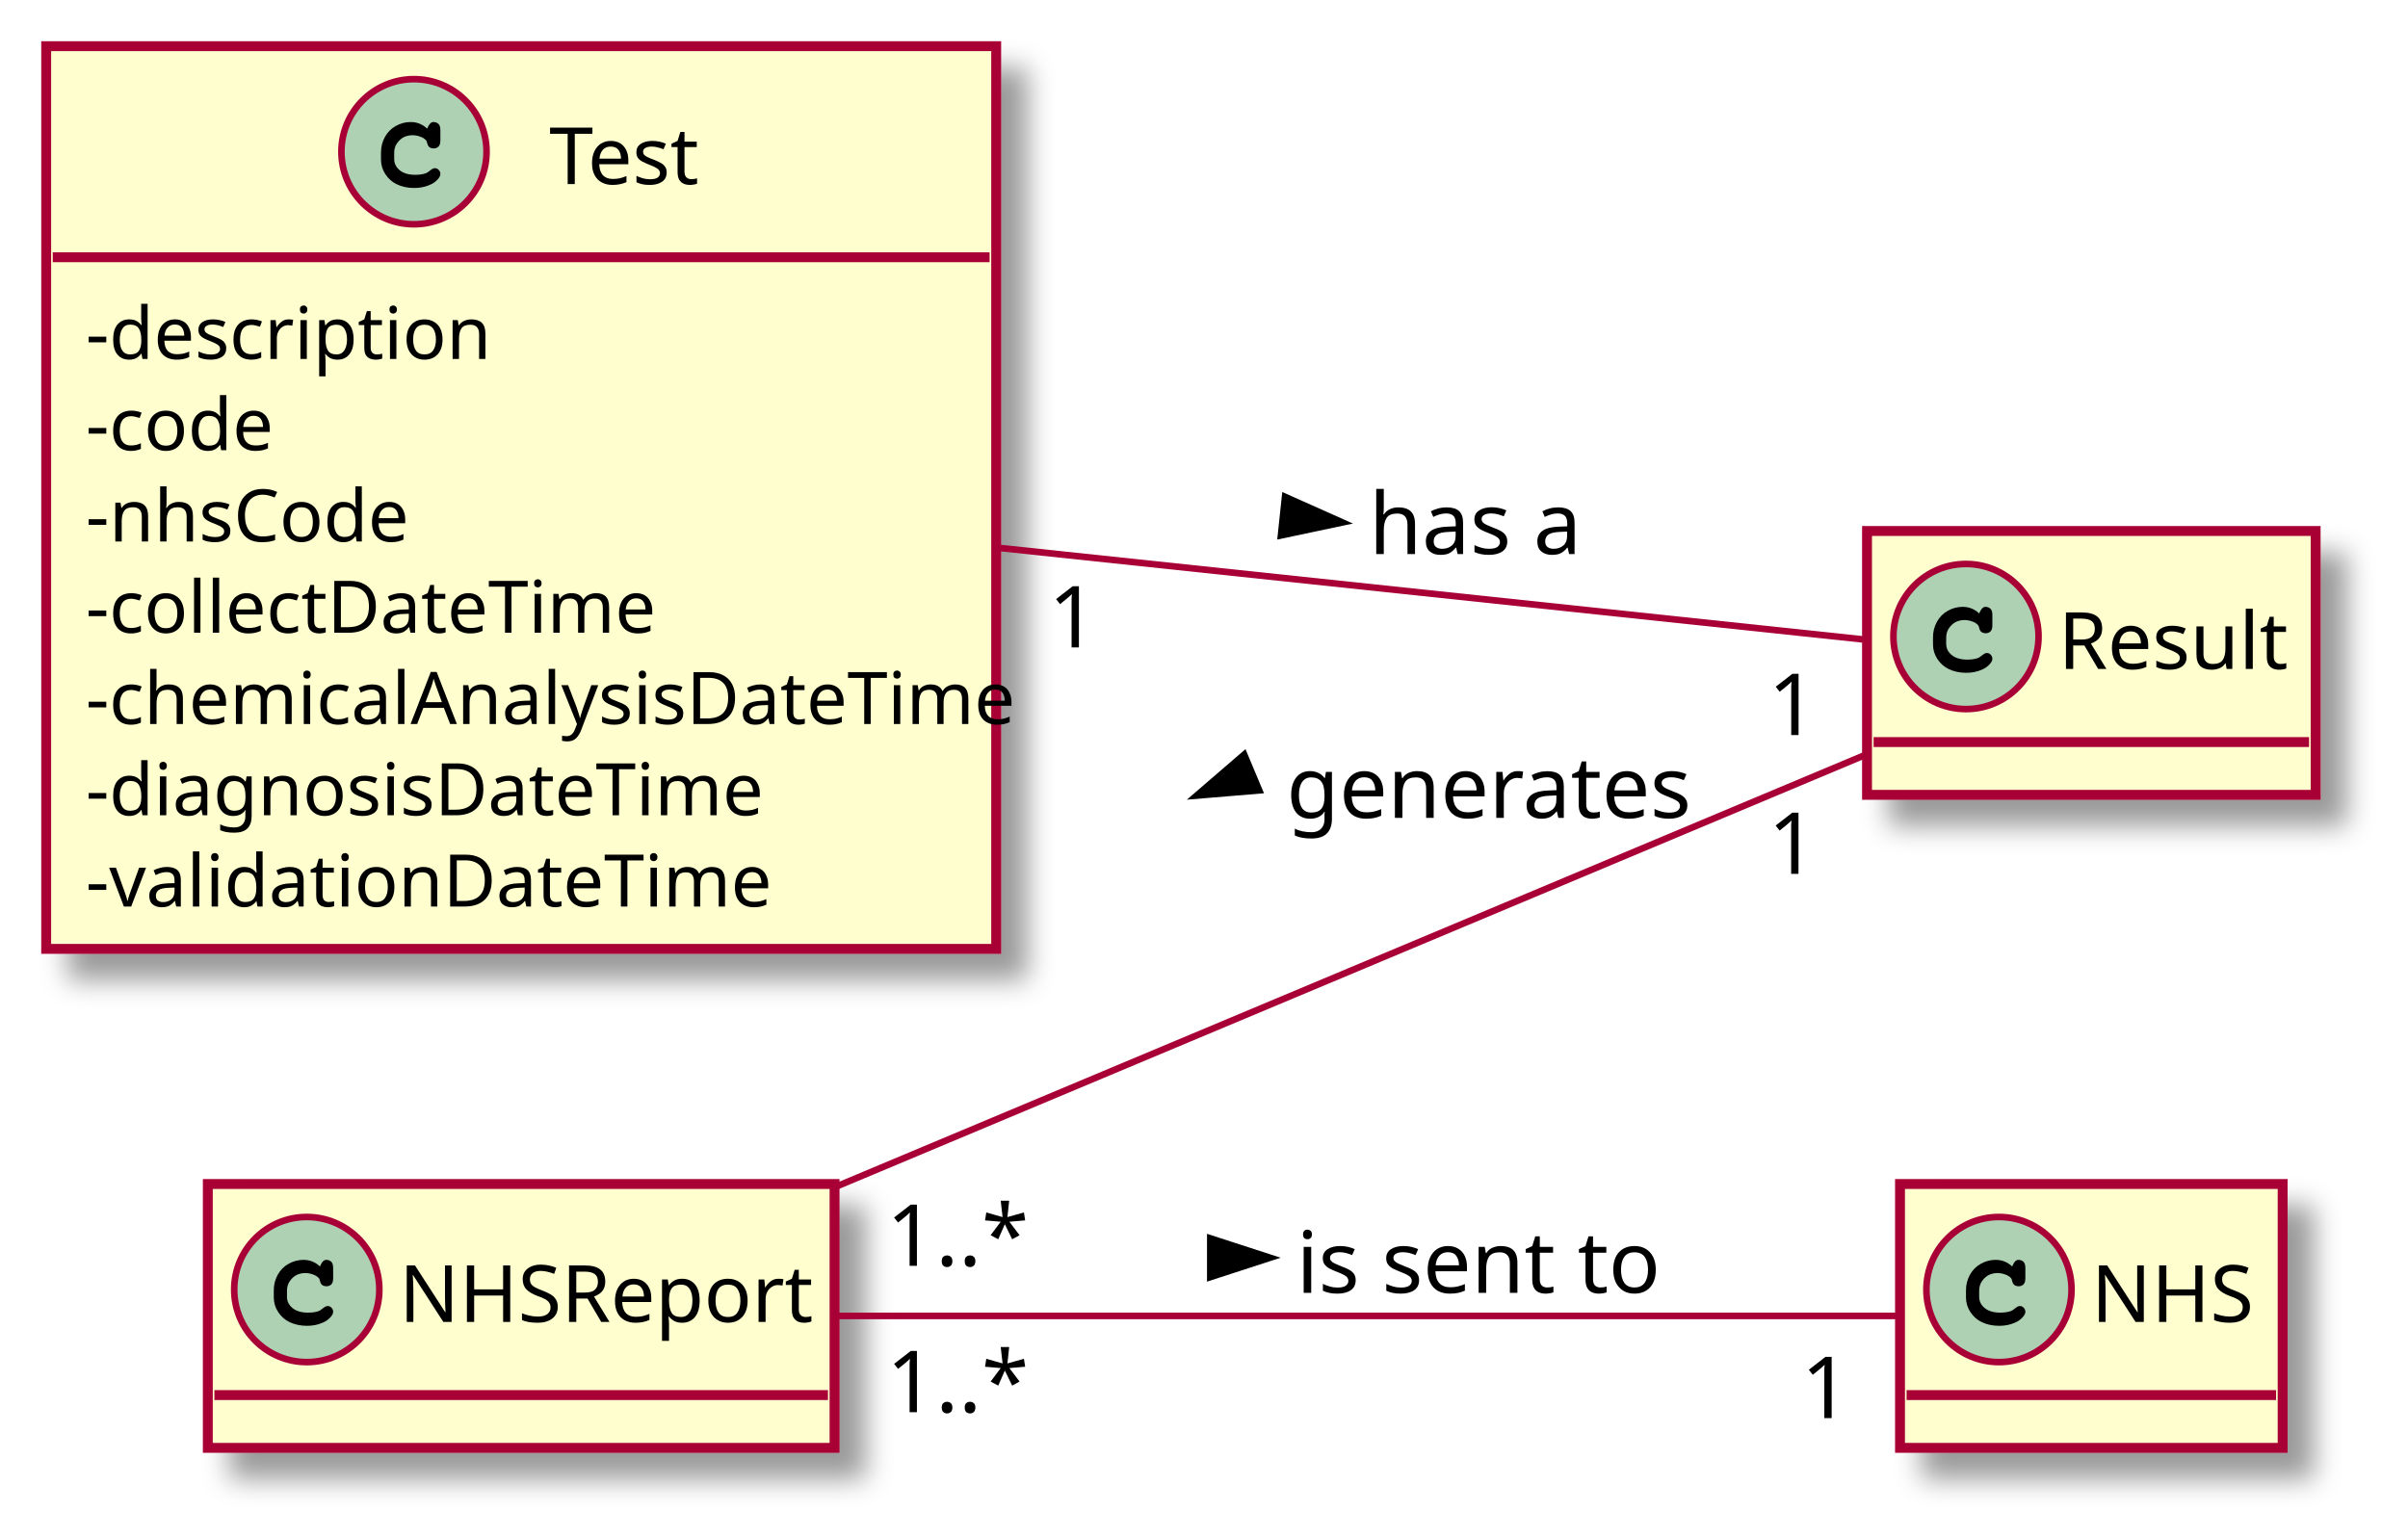
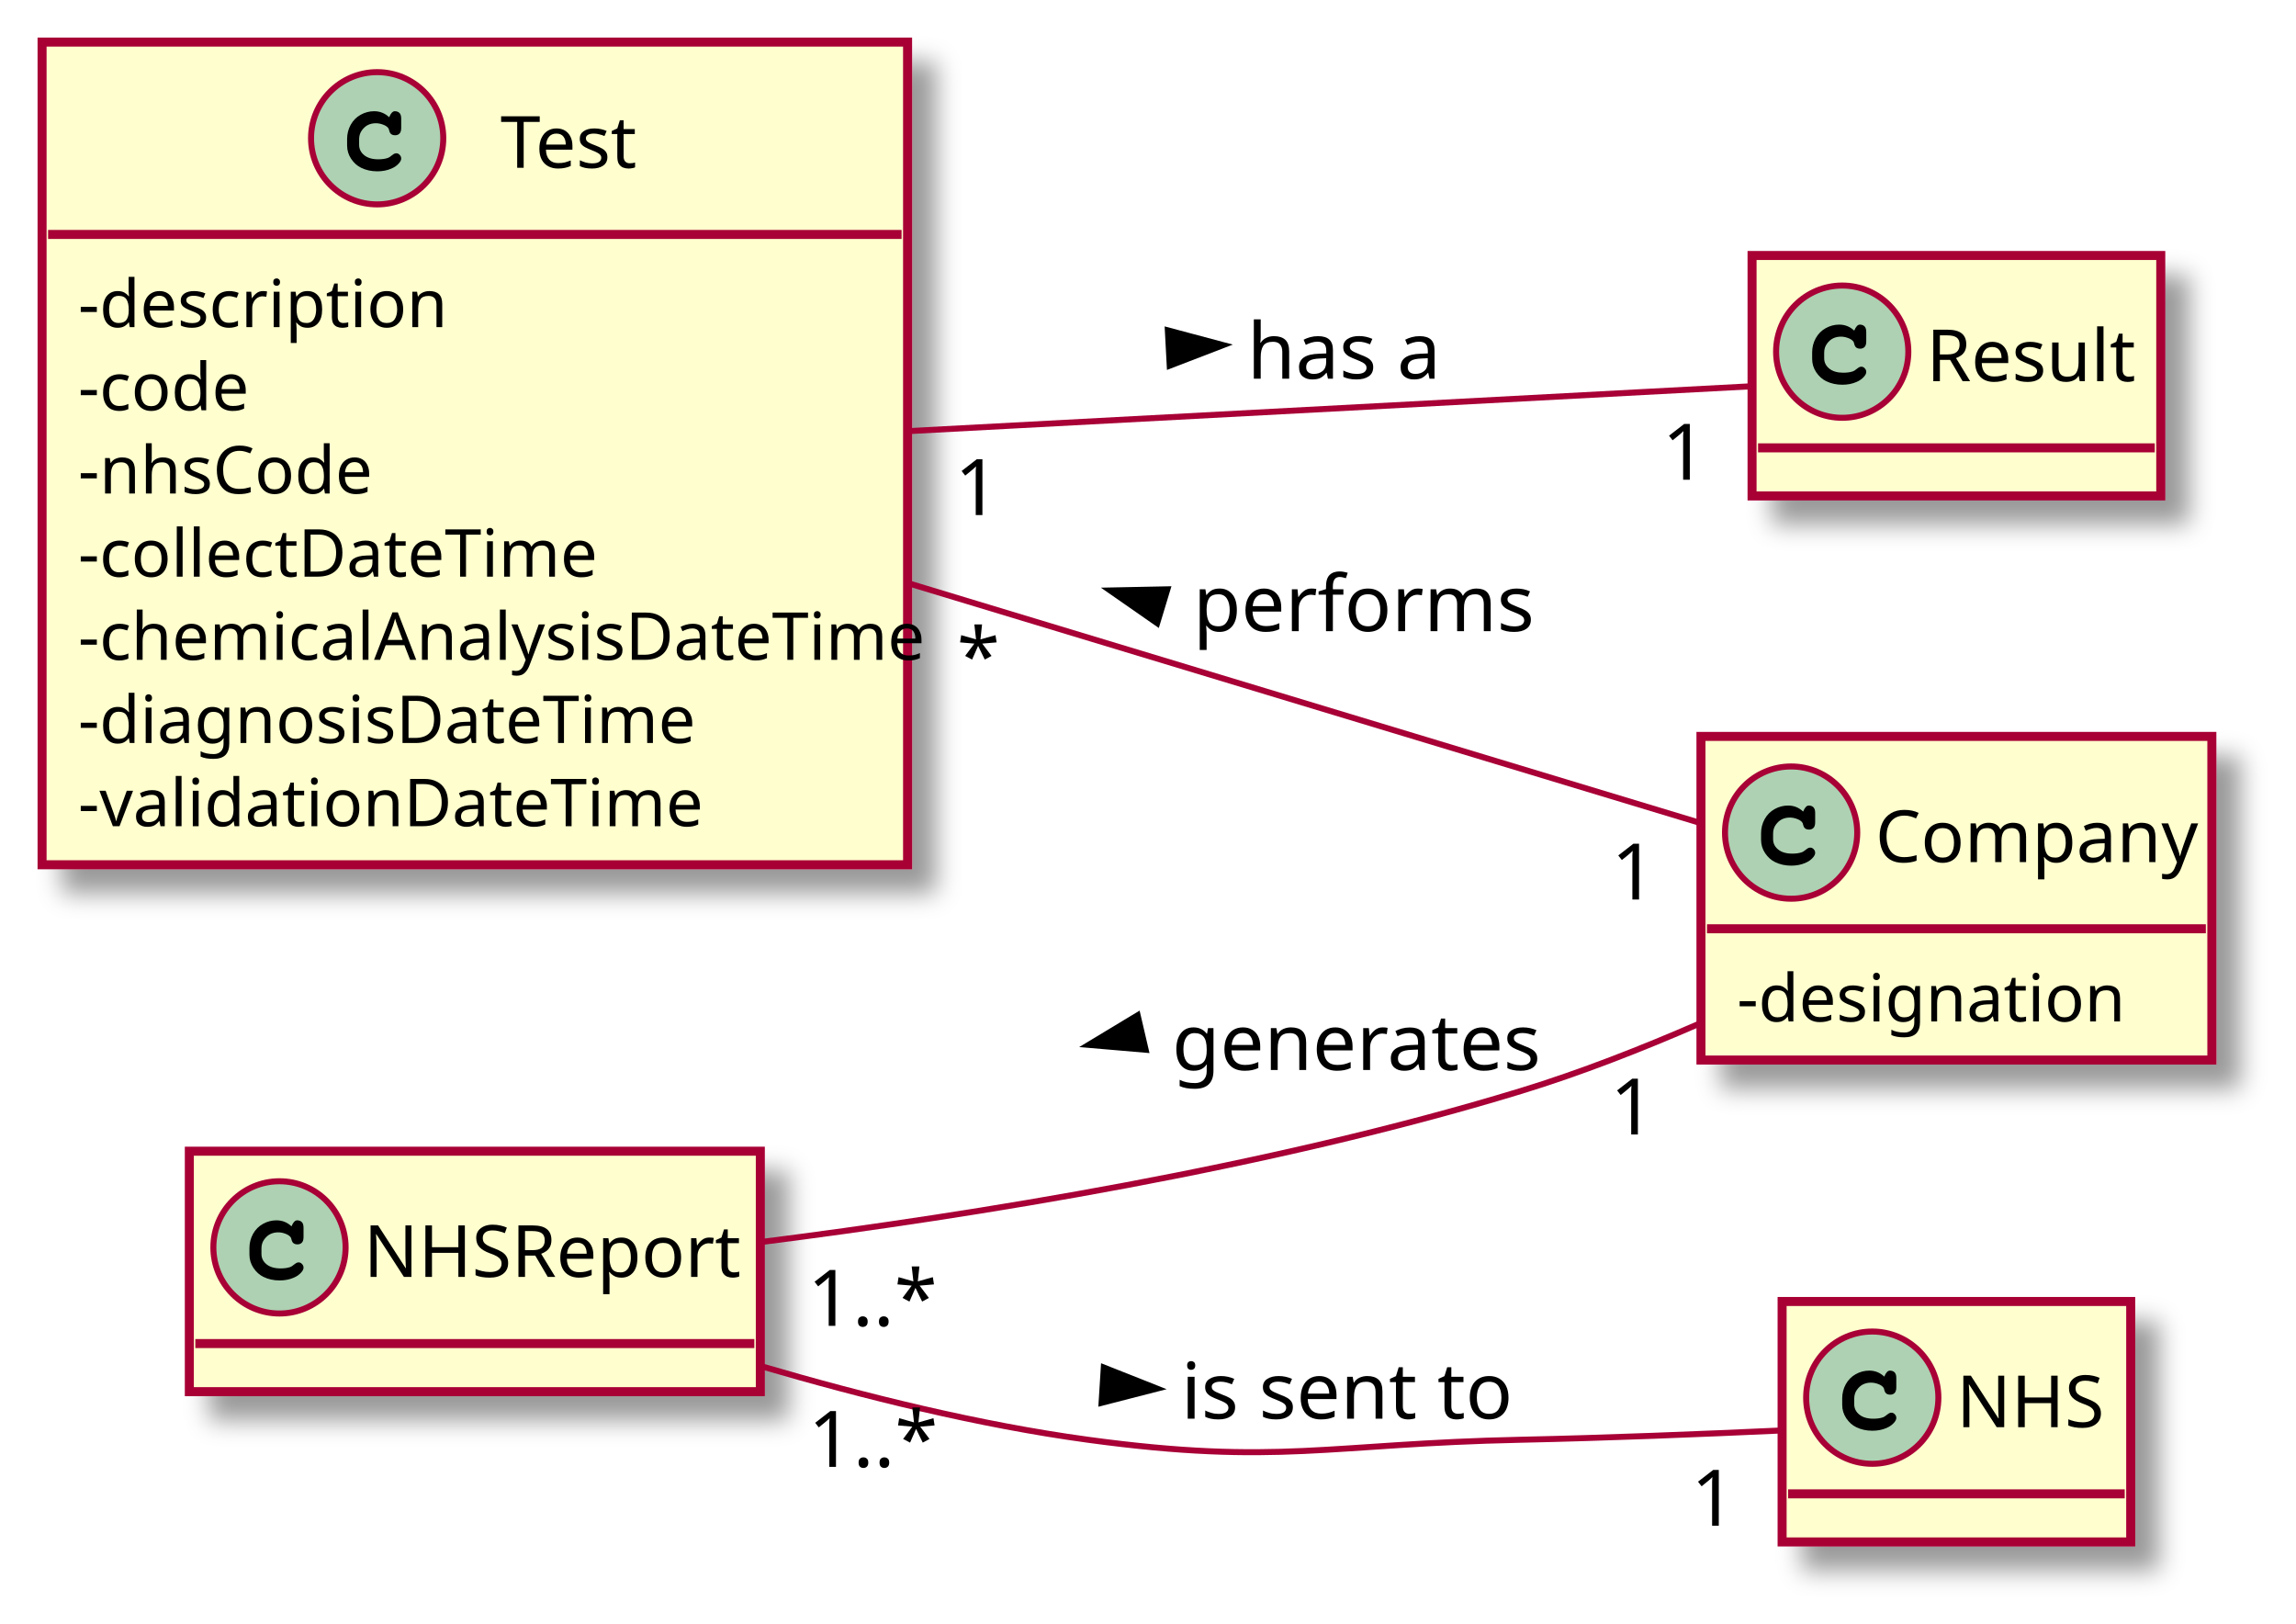
- <svg xmlns="http://www.w3.org/2000/svg" contentScriptType="application/ecmascript" contentStyleType="text/css" height="233px" preserveAspectRatio="none" style="width:365px;height:233px;" version="1.1" viewBox="0 0 365 233" width="365px" zoomAndPan="magnify">
+ <svg xmlns="http://www.w3.org/2000/svg" contentScriptType="application/ecmascript" contentStyleType="text/css" height="270px" preserveAspectRatio="none" style="width:382px;height:270px;" version="1.1" viewBox="0 0 382 270" width="382px" zoomAndPan="magnify">
  <defs>
-     <filter height="300%" id="f3p9gez35uale" width="300%" x="-1" y="-1">
+     <filter height="300%" id="folk6hgh6rxxa" width="300%" x="-1" y="-1">
      <feGaussianBlur result="blurOut" stdDeviation="2.0" />
      <feColorMatrix in="blurOut" result="blurOut2" type="matrix" values="0 0 0 0 0 0 0 0 0 0 0 0 0 0 0 0 0 0 .4 0" />
      <feOffset dx="4.0" dy="4.0" in="blurOut2" result="blurOut3" />
      <feBlend in="SourceGraphic" in2="blurOut3" mode="normal" />
    </filter>
  </defs>
  <g>
-     <rect codeLine="17" fill="#FEFECE" filter="url(#f3p9gez35uale)" height="136.852" id="Test" style="stroke:#A80036;stroke-width:1.5;" width="144" x="7" y="7" />
+     <rect codeLine="19" fill="#FEFECE" filter="url(#folk6hgh6rxxa)" height="136.852" id="Test" style="stroke:#A80036;stroke-width:1.5;" width="144" x="7" y="7" />
    <ellipse cx="62.75" cy="23" fill="#ADD1B2" rx="11" ry="11" style="stroke:#A80036;stroke-width:1.0;" />
    <path d="M64.75,19.5 Q64.953,19 65.188,18.75 Q65.422,18.5 65.688,18.5 Q66.156,18.5 66.453,18.781 Q66.75,19.062 66.75,19.719 L66.75,21.281 Q66.75,21.938 66.469,22.219 Q66.188,22.5 65.75,22.5 Q65.359,22.5 65.109,22.328 Q64.859,22.156 64.75,21.703 Q64.703,21.391 64.531,21.219 Q64.219,20.891 63.656,20.703 Q63.094,20.5 62.531,20.5 Q61.828,20.5 61.234,20.781 Q60.656,21.062 60.203,21.688 Q59.75,22.312 59.75,23.172 L59.75,24.094 Q59.75,25.125 60.594,25.812 Q61.438,26.5 62.938,26.5 Q63.828,26.5 64.453,26.297 Q64.812,26.188 65.219,25.828 Q65.484,25.625 65.625,25.562 Q65.766,25.5 65.938,25.5 Q66.266,25.5 66.5,25.766 Q66.75,26.016 66.75,26.375 Q66.75,26.719 66.406,27.125 Q65.906,27.719 65.109,28.047 Q64.062,28.5 62.781,28.5 Q61.281,28.5 60.078,27.906 Q59.109,27.438 58.422,26.422 Q57.75,25.406 57.75,24.203 L57.75,23.109 Q57.75,21.859 58.344,20.766 Q58.953,19.672 60,19.094 Q61.062,18.5 62.25,18.5 Q62.969,18.5 63.594,18.75 Q64.219,19 64.75,19.5 Z " fill="#000000" />
    <text fill="#000000" font-family="sans-serif" font-size="12" lengthAdjust="spacing" textLength="24" x="83.25" y="27.91">Test</text>
    <line style="stroke:#A80036;stroke-width:1.5;" x1="8" x2="150" y1="39" y2="39" />
    <text fill="#000000" font-family="sans-serif" font-size="11" lengthAdjust="spacing" textLength="57" x="13" y="54.419">-description</text>
    <text fill="#000000" font-family="sans-serif" font-size="11" lengthAdjust="spacing" textLength="28" x="13" y="68.255">-code</text>
    <text fill="#000000" font-family="sans-serif" font-size="11" lengthAdjust="spacing" textLength="47" x="13" y="82.091">-nhsCode</text>
    <text fill="#000000" font-family="sans-serif" font-size="11" lengthAdjust="spacing" textLength="79" x="13" y="95.927">-collectDateTime</text>
    <text fill="#000000" font-family="sans-serif" font-size="11" lengthAdjust="spacing" textLength="132" x="13" y="109.763">-chemicalAnalysisDateTime</text>
    <text fill="#000000" font-family="sans-serif" font-size="11" lengthAdjust="spacing" textLength="94" x="13" y="123.599">-diagnosisDateTime</text>
    <text fill="#000000" font-family="sans-serif" font-size="11" lengthAdjust="spacing" textLength="93" x="13" y="137.435">-validationDateTime</text>
-     <rect codeLine="27" fill="#FEFECE" filter="url(#f3p9gez35uale)" height="40" id="Result" style="stroke:#A80036;stroke-width:1.5;" width="68" x="283" y="80.5" />
-     <ellipse cx="298" cy="96.5" fill="#ADD1B2" rx="11" ry="11" style="stroke:#A80036;stroke-width:1.0;" />
-     <path d="M300,93 Q300.203,92.5 300.438,92.25 Q300.672,92 300.938,92 Q301.406,92 301.703,92.281 Q302,92.562 302,93.219 L302,94.781 Q302,95.438 301.719,95.719 Q301.438,96 301,96 Q300.609,96 300.359,95.828 Q300.109,95.656 300,95.203 Q299.953,94.891 299.781,94.719 Q299.469,94.391 298.906,94.203 Q298.344,94 297.781,94 Q297.078,94 296.484,94.281 Q295.906,94.562 295.453,95.188 Q295,95.812 295,96.672 L295,97.594 Q295,98.625 295.844,99.312 Q296.688,100 298.188,100 Q299.078,100 299.703,99.797 Q300.062,99.688 300.469,99.328 Q300.734,99.125 300.875,99.062 Q301.016,99 301.188,99 Q301.516,99 301.75,99.266 Q302,99.516 302,99.875 Q302,100.219 301.656,100.625 Q301.156,101.219 300.359,101.547 Q299.312,102 298.031,102 Q296.531,102 295.328,101.406 Q294.359,100.938 293.672,99.922 Q293,98.906 293,97.703 L293,96.609 Q293,95.359 293.594,94.266 Q294.203,93.172 295.25,92.594 Q296.312,92 297.5,92 Q298.219,92 298.844,92.25 Q299.469,92.5 300,93 Z " fill="#000000" />
-     <text fill="#000000" font-family="sans-serif" font-size="12" lengthAdjust="spacing" textLength="36" x="312" y="101.41">Result</text>
-     <line style="stroke:#A80036;stroke-width:1.5;" x1="284" x2="350" y1="112.5" y2="112.5" />
-     <rect codeLine="30" fill="#FEFECE" filter="url(#f3p9gez35uale)" height="40" id="NHSReport" style="stroke:#A80036;stroke-width:1.5;" width="95" x="31.5" y="179.5" />
-     <ellipse cx="46.5" cy="195.5" fill="#ADD1B2" rx="11" ry="11" style="stroke:#A80036;stroke-width:1.0;" />
-     <path d="M48.5,192 Q48.703,191.5 48.938,191.25 Q49.172,191 49.438,191 Q49.906,191 50.203,191.281 Q50.5,191.562 50.5,192.219 L50.5,193.781 Q50.5,194.438 50.219,194.719 Q49.938,195 49.5,195 Q49.109,195 48.859,194.828 Q48.609,194.656 48.5,194.203 Q48.453,193.891 48.281,193.719 Q47.969,193.391 47.406,193.203 Q46.844,193 46.281,193 Q45.578,193 44.984,193.281 Q44.406,193.562 43.953,194.188 Q43.5,194.812 43.5,195.672 L43.5,196.594 Q43.5,197.625 44.344,198.312 Q45.188,199 46.688,199 Q47.578,199 48.203,198.797 Q48.562,198.688 48.969,198.328 Q49.234,198.125 49.375,198.062 Q49.516,198 49.688,198 Q50.016,198 50.25,198.266 Q50.5,198.516 50.5,198.875 Q50.5,199.219 50.156,199.625 Q49.656,200.219 48.859,200.547 Q47.812,201 46.531,201 Q45.031,201 43.828,200.406 Q42.859,199.938 42.172,198.922 Q41.5,197.906 41.5,196.703 L41.5,195.609 Q41.5,194.359 42.094,193.266 Q42.703,192.172 43.75,191.594 Q44.812,191 46,191 Q46.719,191 47.344,191.25 Q47.969,191.5 48.5,192 Z " fill="#000000" />
-     <text fill="#000000" font-family="sans-serif" font-size="12" lengthAdjust="spacing" textLength="63" x="60.5" y="200.41">NHSReport</text>
-     <line style="stroke:#A80036;stroke-width:1.5;" x1="32.5" x2="125.5" y1="211.5" y2="211.5" />
-     <rect codeLine="33" fill="#FEFECE" filter="url(#f3p9gez35uale)" height="40" id="NHS" style="stroke:#A80036;stroke-width:1.5;" width="58" x="288" y="179.5" />
-     <ellipse cx="303" cy="195.5" fill="#ADD1B2" rx="11" ry="11" style="stroke:#A80036;stroke-width:1.0;" />
-     <path d="M305,192 Q305.203,191.5 305.438,191.25 Q305.672,191 305.938,191 Q306.406,191 306.703,191.281 Q307,191.562 307,192.219 L307,193.781 Q307,194.438 306.719,194.719 Q306.438,195 306,195 Q305.609,195 305.359,194.828 Q305.109,194.656 305,194.203 Q304.953,193.891 304.781,193.719 Q304.469,193.391 303.906,193.203 Q303.344,193 302.781,193 Q302.078,193 301.484,193.281 Q300.906,193.562 300.453,194.188 Q300,194.812 300,195.672 L300,196.594 Q300,197.625 300.844,198.312 Q301.688,199 303.188,199 Q304.078,199 304.703,198.797 Q305.062,198.688 305.469,198.328 Q305.734,198.125 305.875,198.062 Q306.016,198 306.188,198 Q306.516,198 306.75,198.266 Q307,198.516 307,198.875 Q307,199.219 306.656,199.625 Q306.156,200.219 305.359,200.547 Q304.312,201 303.031,201 Q301.531,201 300.328,200.406 Q299.359,199.938 298.672,198.922 Q298,197.906 298,196.703 L298,195.609 Q298,194.359 298.594,193.266 Q299.203,192.172 300.25,191.594 Q301.312,191 302.5,191 Q303.219,191 303.844,191.25 Q304.469,191.5 305,192 Z " fill="#000000" />
-     <text fill="#000000" font-family="sans-serif" font-size="12" lengthAdjust="spacing" textLength="26" x="317" y="200.41">NHS</text>
-     <line style="stroke:#A80036;stroke-width:1.5;" x1="289" x2="345" y1="211.5" y2="211.5" />
-     <path codeLine="13" d="M151.13,83.03 C194.83,87.66 248.77,93.38 282.79,96.98 " fill="none" id="Test-Result" style="stroke:#A80036;stroke-width:1.0;" />
-     <polygon fill="#000000" points="203.472,79.203,194.787,75.327,194.168,81.172,203.472,79.203" style="stroke:#000000;stroke-width:1.0;" />
-     <text fill="#000000" font-family="sans-serif" font-size="13" lengthAdjust="spacing" textLength="32" x="207.5" y="83.995">has a</text>
-     <text fill="#000000" font-family="sans-serif" font-size="13" lengthAdjust="spacing" textLength="7" x="158.929" y="98.152">1</text>
-     <text fill="#000000" font-family="sans-serif" font-size="13" lengthAdjust="spacing" textLength="7" x="268.012" y="111.435">1</text>
-     <path codeLine="14" d="M126.63,179.94 C172.7,160.61 242.03,131.53 282.78,114.43 " fill="none" id="NHSReport-Result" style="stroke:#A80036;stroke-width:1.0;" />
-     <polygon fill="#000000" points="181.389,120.61,190.867,119.821,188.593,114.401,181.389,120.61" style="stroke:#000000;stroke-width:1.0;" />
-     <text fill="#000000" font-family="sans-serif" font-size="13" lengthAdjust="spacing" textLength="57" x="195" y="123.995">generates</text>
-     <text fill="#000000" font-family="sans-serif" font-size="13" lengthAdjust="spacing" textLength="20" x="134.374" y="191.905">1..*</text>
-     <text fill="#000000" font-family="sans-serif" font-size="13" lengthAdjust="spacing" textLength="7" x="268" y="132.484">1</text>
-     <path codeLine="15" d="M126.63,199.5 C174.72,199.5 248.14,199.5 287.96,199.5 " fill="none" id="NHSReport-NHS" style="stroke:#A80036;stroke-width:1.0;" />
-     <polygon fill="#000000" points="192.5,190.676,183.455,187.737,183.455,193.615,192.5,190.676" style="stroke:#000000;stroke-width:1.0;" />
-     <text fill="#000000" font-family="sans-serif" font-size="13" lengthAdjust="spacing" textLength="54" x="196.5" y="195.995">is sent to</text>
-     <text fill="#000000" font-family="sans-serif" font-size="13" lengthAdjust="spacing" textLength="20" x="134.374" y="214.094">1..*</text>
-     <text fill="#000000" font-family="sans-serif" font-size="13" lengthAdjust="spacing" textLength="7" x="273.028" y="214.988">1</text>
+     <rect codeLine="29" fill="#FEFECE" filter="url(#folk6hgh6rxxa)" height="40" id="Result" style="stroke:#A80036;stroke-width:1.5;" width="68" x="291.5" y="42.5" />
+     <ellipse cx="306.5" cy="58.5" fill="#ADD1B2" rx="11" ry="11" style="stroke:#A80036;stroke-width:1.0;" />
+     <path d="M308.5,55 Q308.703,54.5 308.938,54.25 Q309.172,54 309.438,54 Q309.906,54 310.203,54.281 Q310.5,54.562 310.5,55.219 L310.5,56.781 Q310.5,57.438 310.219,57.719 Q309.938,58 309.5,58 Q309.109,58 308.859,57.828 Q308.609,57.656 308.5,57.203 Q308.453,56.891 308.281,56.719 Q307.969,56.391 307.406,56.203 Q306.844,56 306.281,56 Q305.578,56 304.984,56.281 Q304.406,56.562 303.953,57.188 Q303.5,57.812 303.5,58.672 L303.5,59.594 Q303.5,60.625 304.344,61.312 Q305.188,62 306.688,62 Q307.578,62 308.203,61.797 Q308.562,61.688 308.969,61.328 Q309.234,61.125 309.375,61.062 Q309.516,61 309.688,61 Q310.016,61 310.25,61.266 Q310.5,61.516 310.5,61.875 Q310.5,62.219 310.156,62.625 Q309.656,63.219 308.859,63.547 Q307.812,64 306.531,64 Q305.031,64 303.828,63.406 Q302.859,62.938 302.172,61.922 Q301.5,60.906 301.5,59.703 L301.5,58.609 Q301.5,57.359 302.094,56.266 Q302.703,55.172 303.75,54.594 Q304.812,54 306,54 Q306.719,54 307.344,54.25 Q307.969,54.5 308.5,55 Z " fill="#000000" />
+     <text fill="#000000" font-family="sans-serif" font-size="12" lengthAdjust="spacing" textLength="36" x="320.5" y="63.41">Result</text>
+     <line style="stroke:#A80036;stroke-width:1.5;" x1="292.5" x2="358.5" y1="74.5" y2="74.5" />
+     <rect codeLine="32" fill="#FEFECE" filter="url(#folk6hgh6rxxa)" height="40" id="NHSReport" style="stroke:#A80036;stroke-width:1.5;" width="95" x="31.5" y="191.5" />
+     <ellipse cx="46.5" cy="207.5" fill="#ADD1B2" rx="11" ry="11" style="stroke:#A80036;stroke-width:1.0;" />
+     <path d="M48.5,204 Q48.703,203.5 48.938,203.25 Q49.172,203 49.438,203 Q49.906,203 50.203,203.281 Q50.5,203.562 50.5,204.219 L50.5,205.781 Q50.5,206.438 50.219,206.719 Q49.938,207 49.5,207 Q49.109,207 48.859,206.828 Q48.609,206.656 48.5,206.203 Q48.453,205.891 48.281,205.719 Q47.969,205.391 47.406,205.203 Q46.844,205 46.281,205 Q45.578,205 44.984,205.281 Q44.406,205.562 43.953,206.188 Q43.5,206.812 43.5,207.672 L43.5,208.594 Q43.5,209.625 44.344,210.312 Q45.188,211 46.688,211 Q47.578,211 48.203,210.797 Q48.562,210.688 48.969,210.328 Q49.234,210.125 49.375,210.062 Q49.516,210 49.688,210 Q50.016,210 50.25,210.266 Q50.5,210.516 50.5,210.875 Q50.5,211.219 50.156,211.625 Q49.656,212.219 48.859,212.547 Q47.812,213 46.531,213 Q45.031,213 43.828,212.406 Q42.859,211.938 42.172,210.922 Q41.5,209.906 41.5,208.703 L41.5,207.609 Q41.5,206.359 42.094,205.266 Q42.703,204.172 43.75,203.594 Q44.812,203 46,203 Q46.719,203 47.344,203.25 Q47.969,203.5 48.5,204 Z " fill="#000000" />
+     <text fill="#000000" font-family="sans-serif" font-size="12" lengthAdjust="spacing" textLength="63" x="60.5" y="212.41">NHSReport</text>
+     <line style="stroke:#A80036;stroke-width:1.5;" x1="32.5" x2="125.5" y1="223.5" y2="223.5" />
+     <rect codeLine="35" fill="#FEFECE" filter="url(#folk6hgh6rxxa)" height="40" id="NHS" style="stroke:#A80036;stroke-width:1.5;" width="58" x="296.5" y="216.5" />
+     <ellipse cx="311.5" cy="232.5" fill="#ADD1B2" rx="11" ry="11" style="stroke:#A80036;stroke-width:1.0;" />
+     <path d="M313.5,229 Q313.703,228.5 313.938,228.25 Q314.172,228 314.438,228 Q314.906,228 315.203,228.281 Q315.5,228.562 315.5,229.219 L315.5,230.781 Q315.5,231.438 315.219,231.719 Q314.938,232 314.5,232 Q314.109,232 313.859,231.828 Q313.609,231.656 313.5,231.203 Q313.453,230.891 313.281,230.719 Q312.969,230.391 312.406,230.203 Q311.844,230 311.281,230 Q310.578,230 309.984,230.281 Q309.406,230.562 308.953,231.188 Q308.5,231.812 308.5,232.672 L308.5,233.594 Q308.5,234.625 309.344,235.312 Q310.188,236 311.688,236 Q312.578,236 313.203,235.797 Q313.562,235.688 313.969,235.328 Q314.234,235.125 314.375,235.062 Q314.516,235 314.688,235 Q315.016,235 315.25,235.266 Q315.5,235.516 315.5,235.875 Q315.5,236.219 315.156,236.625 Q314.656,237.219 313.859,237.547 Q312.812,238 311.531,238 Q310.031,238 308.828,237.406 Q307.859,236.938 307.172,235.922 Q306.5,234.906 306.5,233.703 L306.5,232.609 Q306.5,231.359 307.094,230.266 Q307.703,229.172 308.75,228.594 Q309.812,228 311,228 Q311.719,228 312.344,228.25 Q312.969,228.5 313.5,229 Z " fill="#000000" />
+     <text fill="#000000" font-family="sans-serif" font-size="12" lengthAdjust="spacing" textLength="26" x="325.5" y="237.41">NHS</text>
+     <line style="stroke:#A80036;stroke-width:1.5;" x1="297.5" x2="353.5" y1="248.5" y2="248.5" />
+     <rect codeLine="38" fill="#FEFECE" filter="url(#folk6hgh6rxxa)" height="53.836" id="Company" style="stroke:#A80036;stroke-width:1.5;" width="85" x="283" y="122.5" />
+     <ellipse cx="298" cy="138.5" fill="#ADD1B2" rx="11" ry="11" style="stroke:#A80036;stroke-width:1.0;" />
+     <path d="M300,135 Q300.203,134.5 300.438,134.25 Q300.672,134 300.938,134 Q301.406,134 301.703,134.281 Q302,134.562 302,135.219 L302,136.781 Q302,137.438 301.719,137.719 Q301.438,138 301,138 Q300.609,138 300.359,137.828 Q300.109,137.656 300,137.203 Q299.953,136.891 299.781,136.719 Q299.469,136.391 298.906,136.203 Q298.344,136 297.781,136 Q297.078,136 296.484,136.281 Q295.906,136.562 295.453,137.188 Q295,137.812 295,138.672 L295,139.594 Q295,140.625 295.844,141.312 Q296.688,142 298.188,142 Q299.078,142 299.703,141.797 Q300.062,141.688 300.469,141.328 Q300.734,141.125 300.875,141.062 Q301.016,141 301.188,141 Q301.516,141 301.75,141.266 Q302,141.516 302,141.875 Q302,142.219 301.656,142.625 Q301.156,143.219 300.359,143.547 Q299.312,144 298.031,144 Q296.531,144 295.328,143.406 Q294.359,142.938 293.672,141.922 Q293,140.906 293,139.703 L293,138.609 Q293,137.359 293.594,136.266 Q294.203,135.172 295.25,134.594 Q296.312,134 297.5,134 Q298.219,134 298.844,134.25 Q299.469,134.5 300,135 Z " fill="#000000" />
+     <text fill="#000000" font-family="sans-serif" font-size="12" lengthAdjust="spacing" textLength="53" x="312" y="143.41">Company</text>
+     <line style="stroke:#A80036;stroke-width:1.5;" x1="284" x2="367" y1="154.5" y2="154.5" />
+     <text fill="#000000" font-family="sans-serif" font-size="11" lengthAdjust="spacing" textLength="59" x="289" y="169.919">-designation</text>
+     <path codeLine="14" d="M151.05,71.72 C197.29,69.26 255.47,66.17 291.31,64.26 " fill="none" id="Test-Result" style="stroke:#A80036;stroke-width:1.0;" />
+     <polygon fill="#000000" points="203.493,57.41,194.304,54.956,194.617,60.825,203.493,57.41" style="stroke:#000000;stroke-width:1.0;" />
+     <text fill="#000000" font-family="sans-serif" font-size="13" lengthAdjust="spacing" textLength="32" x="207.5" y="62.995">has a</text>
+     <text fill="#000000" font-family="sans-serif" font-size="13" lengthAdjust="spacing" textLength="7" x="158.841" y="85.676">1</text>
+     <text fill="#000000" font-family="sans-serif" font-size="13" lengthAdjust="spacing" textLength="7" x="276.536" y="79.804">1</text>
+     <path codeLine="15" d="M126.63,206.61 C161.87,202.15 211.16,194.27 253,181.5 C262.89,178.48 273.2,174.44 282.83,170.24 " fill="none" id="NHSReport-Company" style="stroke:#A80036;stroke-width:1.0;" />
+     <polygon fill="#000000" points="181.13,173.81,190.606,174.621,189.273,168.896,181.13,173.81" style="stroke:#000000;stroke-width:1.0;" />
+     <text fill="#000000" font-family="sans-serif" font-size="13" lengthAdjust="spacing" textLength="57" x="195" y="177.995">generates</text>
+     <text fill="#000000" font-family="sans-serif" font-size="13" lengthAdjust="spacing" textLength="20" x="134.374" y="220.547">1..*</text>
+     <text fill="#000000" font-family="sans-serif" font-size="13" lengthAdjust="spacing" textLength="7" x="267.894" y="188.719">1</text>
+     <path codeLine="16" d="M126.72,227.29 C143.61,232.24 162.97,237.05 181,239.5 C212.71,243.81 221.01,240.17 253,239.5 C267.28,239.2 283.16,238.56 296.32,237.96 " fill="none" id="NHSReport-NHS" style="stroke:#A80036;stroke-width:1.0;" />
+     <polygon fill="#000000" points="192.49,230.99,183.647,227.489,183.278,233.355,192.49,230.99" style="stroke:#000000;stroke-width:1.0;" />
+     <text fill="#000000" font-family="sans-serif" font-size="13" lengthAdjust="spacing" textLength="54" x="196.5" y="235.995">is sent to</text>
+     <text fill="#000000" font-family="sans-serif" font-size="13" lengthAdjust="spacing" textLength="20" x="134.476" y="244.006">1..*</text>
+     <text fill="#000000" font-family="sans-serif" font-size="13" lengthAdjust="spacing" textLength="7" x="281.354" y="253.804">1</text>
+     <path codeLine="17" d="M151.05,97 C193.77,109.93 246.67,125.94 282.75,136.86 " fill="none" id="Test-Company" style="stroke:#A80036;stroke-width:1.0;" />
+     <polygon fill="#000000" points="184.714,98.227,192.52,103.66,194.223,98.035,184.714,98.227" style="stroke:#000000;stroke-width:1.0;" />
+     <text fill="#000000" font-family="sans-serif" font-size="13" lengthAdjust="spacing" textLength="50" x="198.5" y="104.995">performs</text>
+     <text fill="#000000" font-family="sans-serif" font-size="13" lengthAdjust="spacing" textLength="5" x="159.204" y="113.749">*</text>
+     <text fill="#000000" font-family="sans-serif" font-size="13" lengthAdjust="spacing" textLength="7" x="268.09" y="149.629">1</text>
  </g>
</svg>
